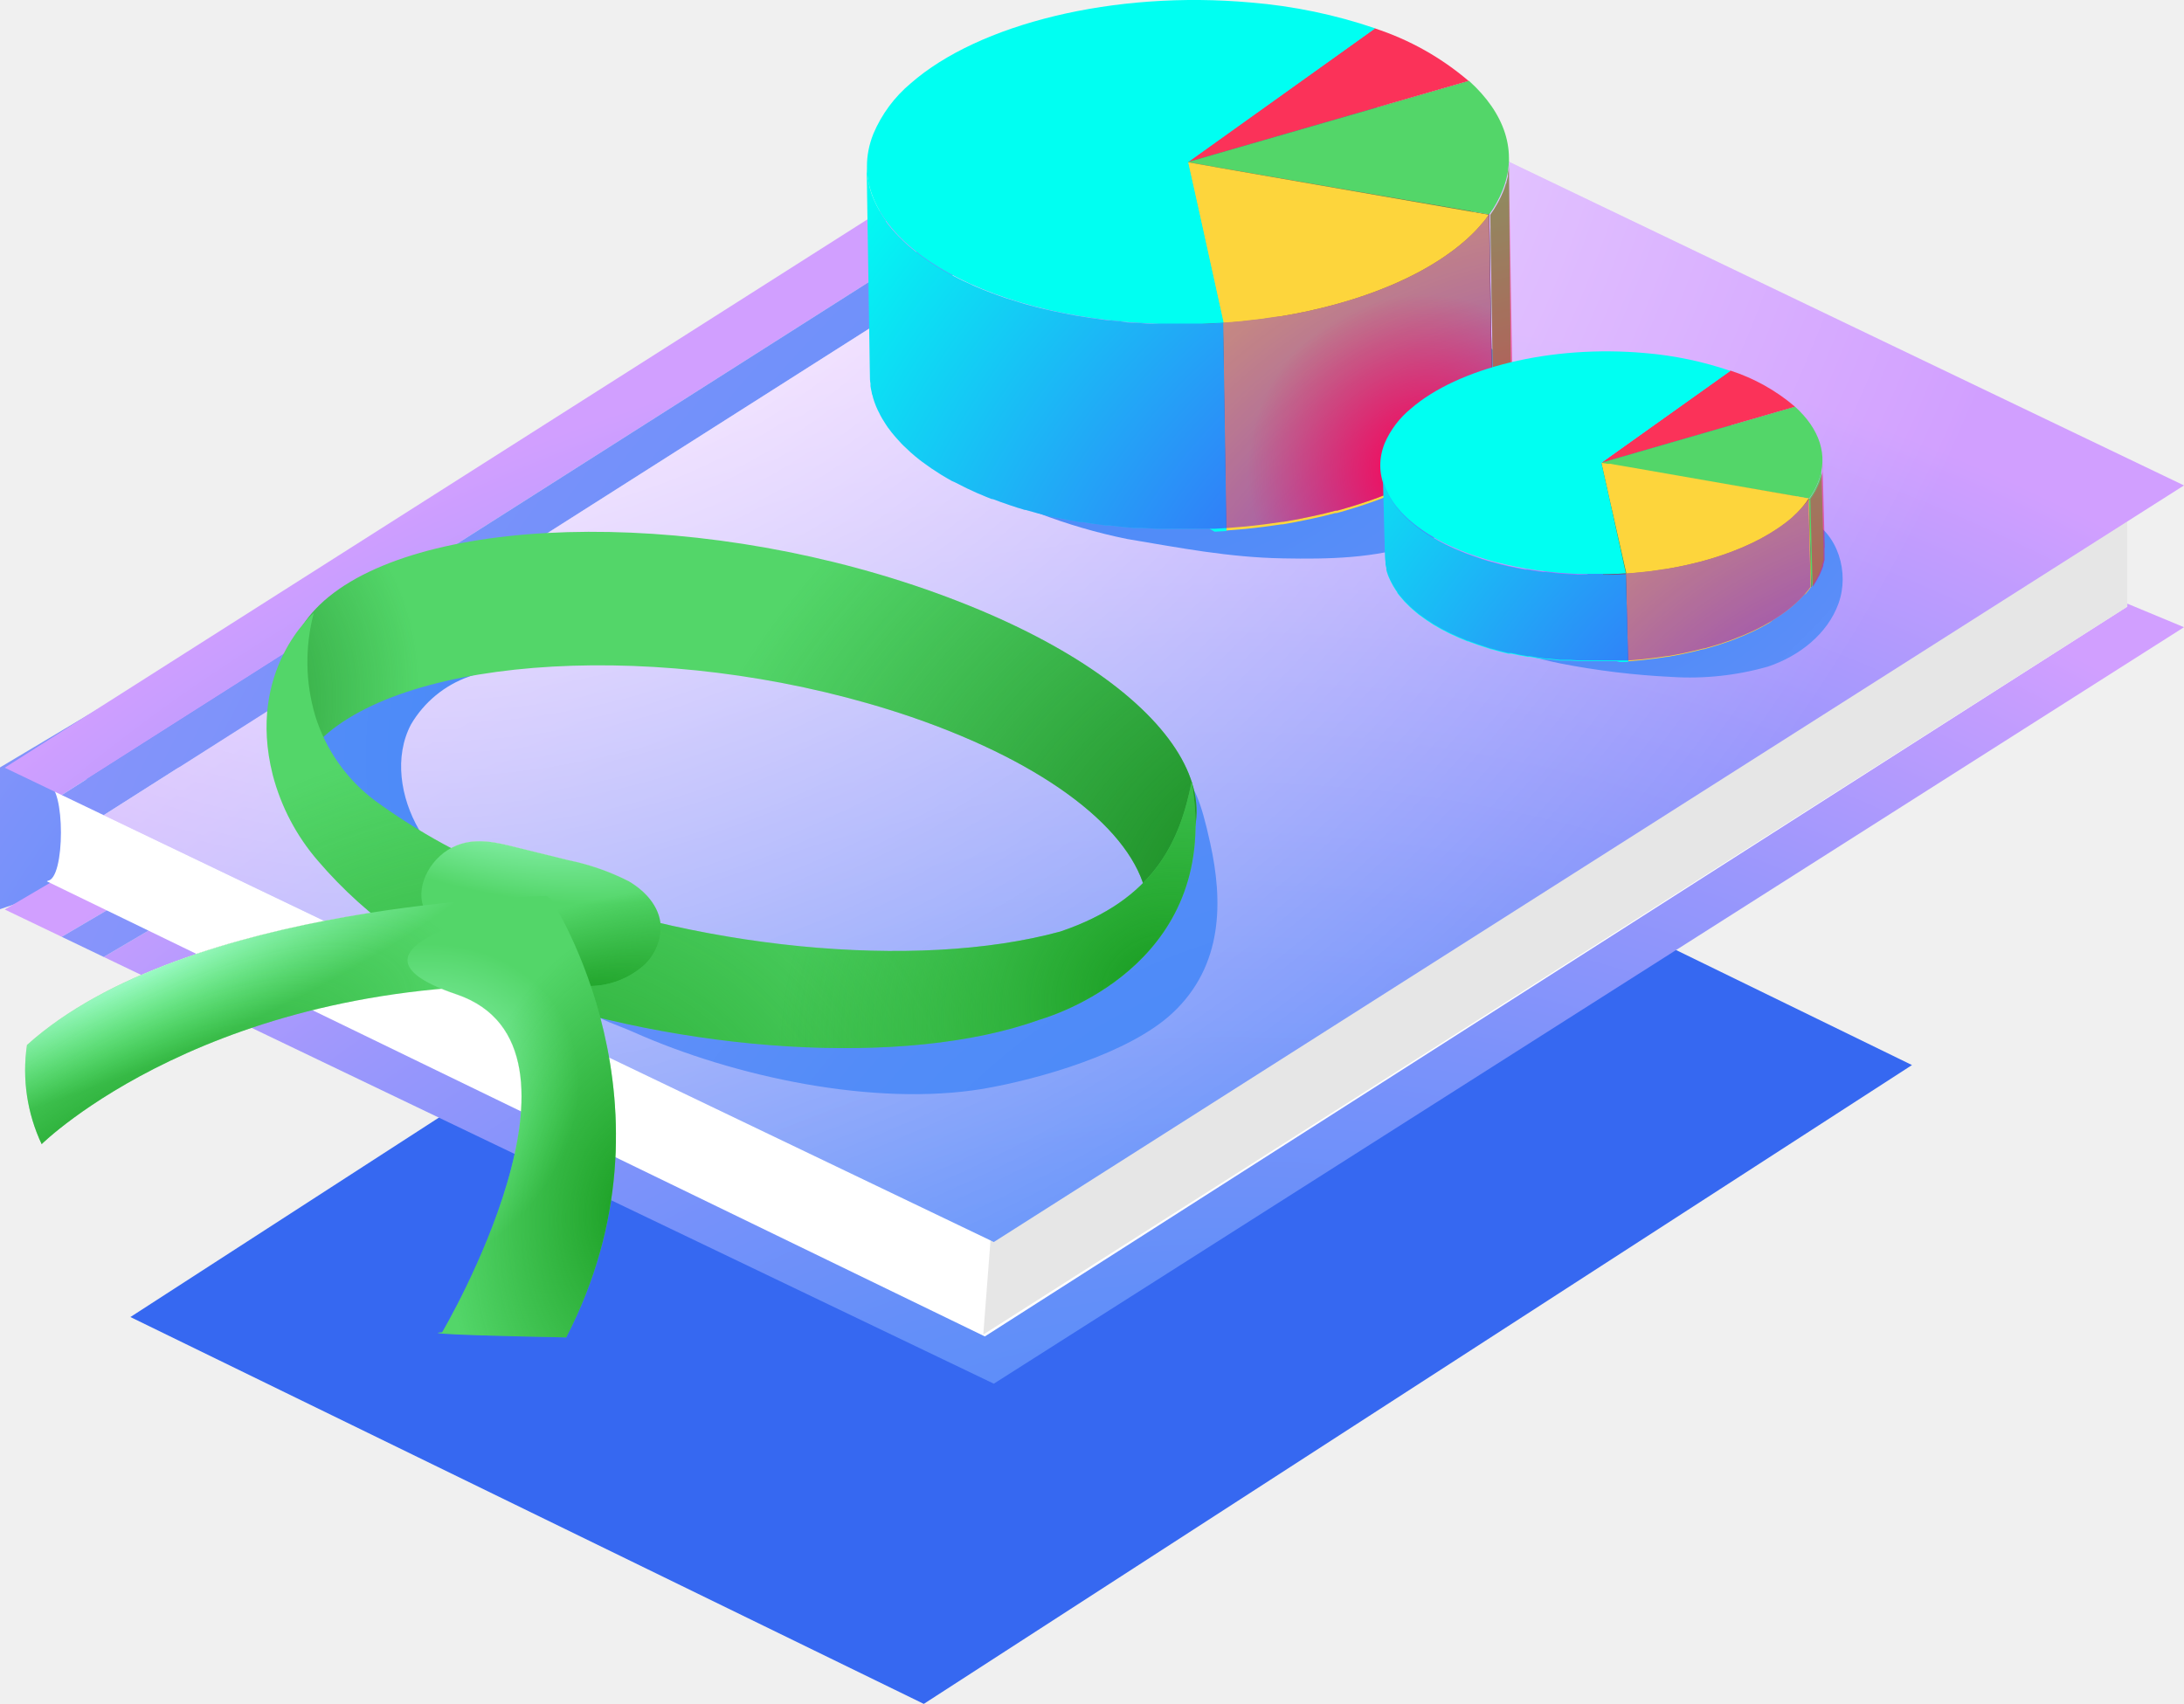
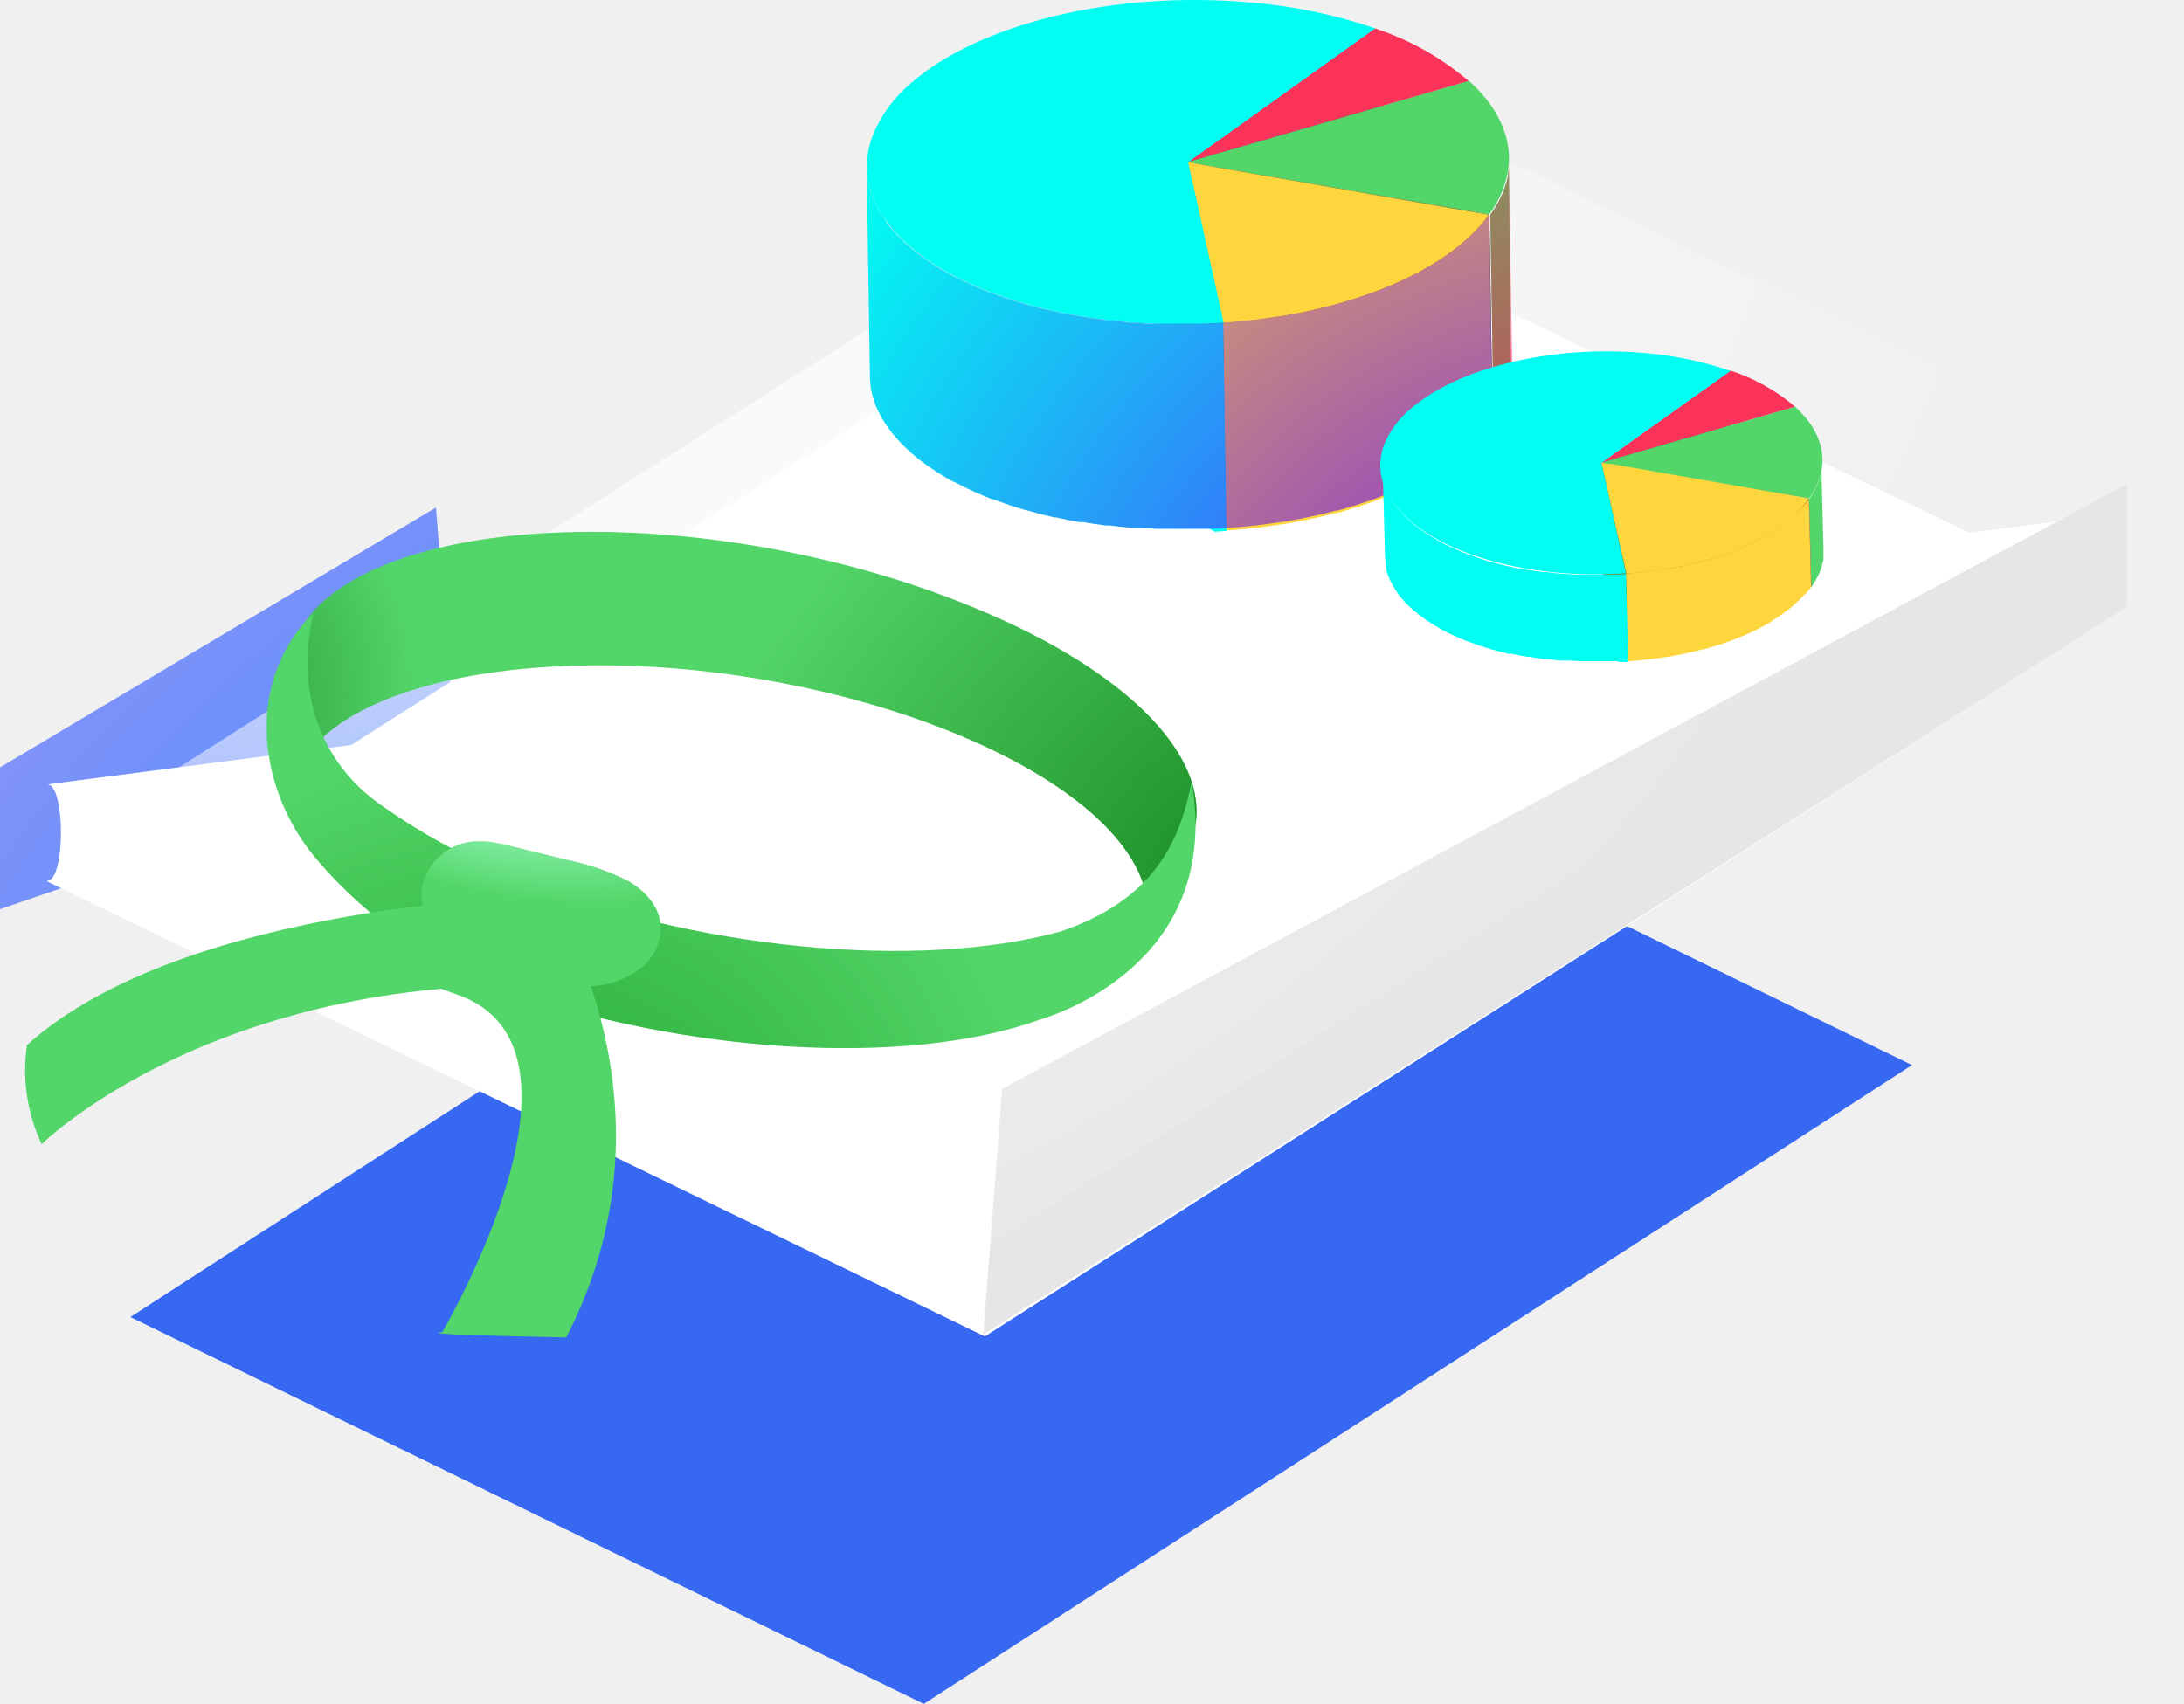
- <svg xmlns="http://www.w3.org/2000/svg" xmlns:xlink="http://www.w3.org/1999/xlink" viewBox="0 0 221.76 173.05">
+ <svg xmlns="http://www.w3.org/2000/svg" xmlnsXlink="http://www.w3.org/1999/xlink" viewBox="0 0 221.76 173.05">
  <defs>
    <style>.cls-1{fill:none;}.cls-2{isolation:isolate;}.cls-3{clip-path:url(#clip-path);}.cls-4{fill:#3668f1;}.cls-5{fill:url(#radial-gradient);}.cls-6{clip-path:url(#clip-path-2);}.cls-7{fill:url(#radial-gradient-2);}.cls-8{fill:url(#radial-gradient-3);}.cls-9{fill:url(#radial-gradient-4);}.cls-10{fill:#fff;}.cls-11{fill:#e6e6e6;}.cls-12{clip-path:url(#clip-path-3);}.cls-13{fill:url(#radial-gradient-5);}.cls-14{fill:url(#radial-gradient-7);}.cls-15{fill:url(#radial-gradient-8);}.cls-16{fill:url(#radial-gradient-9);}.cls-17{fill:url(#radial-gradient-10);}.cls-18{fill:url(#radial-gradient-11);}.cls-19{fill:url(#radial-gradient-12);}.cls-20{fill:#53d669;}.cls-21{fill:url(#radial-gradient-13);}.cls-22{fill:url(#radial-gradient-14);}.cls-23{fill:url(#radial-gradient-15);}.cls-24{fill:url(#radial-gradient-16);}.cls-25,.cls-28,.cls-30{mix-blend-mode:overlay;}.cls-25{fill:url(#radial-gradient-17);}.cls-26{fill:url(#radial-gradient-18);}.cls-27{fill:url(#radial-gradient-19);}.cls-28{fill:url(#radial-gradient-20);}.cls-29{fill:url(#radial-gradient-21);}.cls-30{fill:url(#radial-gradient-22);}.cls-31{fill:#00bdb3;}.cls-32{fill:#fb3259;}.cls-33{fill:#c92847;}.cls-34{fill:#368b44;}.cls-35{clip-path:url(#clip-path-4);}.cls-36{fill:#924f31;}.cls-37{fill:#00bab1;}.cls-38{fill:#b7633e;}.cls-39{fill:#fdd53c;}.cls-40{clip-path:url(#clip-path-5);}.cls-41{fill:#846f1f;}.cls-42{fill:#00fff2;}.cls-43{fill:url(#radial-gradient-23);}.cls-44{fill:url(#radial-gradient-24);}.cls-45{fill:url(#radial-gradient-25);}.cls-46{clip-path:url(#clip-path-6);}.cls-47{clip-path:url(#clip-path-7);}.cls-48{fill:url(#radial-gradient-26);}.cls-49{fill:url(#radial-gradient-27);}</style>
    <clipPath id="clip-path">
      <polygon class="cls-1" points="13.24 133.76 113.58 68.88 194.14 108.17 93.8 173.05 13.24 133.76" />
    </clipPath>
    <radialGradient id="radial-gradient" cx="91.48" cy="146.87" r="164.57" gradientUnits="userSpaceOnUse">
      <stop offset="0" stop-color="#458af7" />
      <stop offset="0.21" stop-color="#488af7" />
      <stop offset="0.38" stop-color="#528cf8" />
      <stop offset="0.53" stop-color="#638ff9" />
      <stop offset="0.67" stop-color="#7b92fa" />
      <stop offset="0.81" stop-color="#9a97fc" />
      <stop offset="0.94" stop-color="#bf9cfe" />
      <stop offset="1" stop-color="#d19fff" />
    </radialGradient>
    <clipPath id="clip-path-2">
      <polygon class="cls-1" points="0.48 92.37 121.33 21.3 221.76 63.7 100.91 140.53 0.48 92.37" />
    </clipPath>
-     <radialGradient id="radial-gradient-2" cx="109.54" cy="209.85" r="171.18" gradientTransform="translate(13.11 10.82) scale(1.02 1)" xlink:href="#radial-gradient" />
-     <radialGradient id="radial-gradient-3" cx="109.54" cy="215.33" r="180.45" gradientTransform="translate(13.11 10.82) scale(1.02 1)" xlink:href="#radial-gradient" />
-     <radialGradient id="radial-gradient-4" cx="236.65" cy="184.39" r="360.26" gradientTransform="translate(13.11 10.82) scale(1.02 1)" xlink:href="#radial-gradient" />
+     <radialGradient id="radial-gradient-2" cx="109.54" cy="209.85" r="171.18" gradientTransform="translate(13.11 10.82) scale(1.02 1)" xlinkHref="#radial-gradient" />
+     <radialGradient id="radial-gradient-3" cx="109.54" cy="215.33" r="180.45" gradientTransform="translate(13.11 10.82) scale(1.02 1)" xlinkHref="#radial-gradient" />
+     <radialGradient id="radial-gradient-4" cx="236.65" cy="184.39" r="360.26" gradientTransform="translate(13.11 10.82) scale(1.02 1)" xlinkHref="#radial-gradient" />
    <clipPath id="clip-path-3">
      <polygon class="cls-1" points="0.48 77.97 121.33 1.14 221.76 49.3 100.91 126.14 0.48 77.97" />
    </clipPath>
-     <radialGradient id="radial-gradient-5" cx="109.54" cy="205.21" r="184.52" gradientTransform="translate(13.11 10.82) scale(1.02 1)" xlink:href="#radial-gradient" />
-     <radialGradient id="radial-gradient-7" cx="236.65" cy="177.68" r="371.84" gradientTransform="translate(13.11 10.82) scale(1.02 1)" xlink:href="#radial-gradient" />
+     <radialGradient id="radial-gradient-5" cx="109.54" cy="205.21" r="184.52" gradientTransform="translate(13.11 10.82) scale(1.02 1)" xlinkHref="#radial-gradient" />
+     <radialGradient id="radial-gradient-7" cx="236.65" cy="177.68" r="371.84" gradientTransform="translate(13.11 10.82) scale(1.02 1)" xlinkHref="#radial-gradient" />
    <radialGradient id="radial-gradient-8" cx="54.45" cy="1.91" r="168.05" gradientTransform="translate(98.17 -30.57) rotate(141.65) scale(1 0.86)" gradientUnits="userSpaceOnUse">
      <stop offset="0" stop-color="#033b1f" />
      <stop offset="0" stop-color="#fff" />
      <stop offset="1" stop-color="#fff" stop-opacity="0" />
    </radialGradient>
-     <radialGradient id="radial-gradient-9" cx="150.76" cy="31.83" r="101.53" xlink:href="#radial-gradient" />
-     <radialGradient id="radial-gradient-10" cx="103.74" cy="5.06" r="142.03" xlink:href="#radial-gradient" />
-     <radialGradient id="radial-gradient-11" cx="80.46" cy="76.85" r="128.31" xlink:href="#radial-gradient" />
-     <radialGradient id="radial-gradient-12" cx="141.73" cy="155.1" r="184.51" xlink:href="#radial-gradient" />
+     <radialGradient id="radial-gradient-9" cx="150.76" cy="31.83" r="101.53" xlinkHref="#radial-gradient" />
+     <radialGradient id="radial-gradient-10" cx="103.74" cy="5.06" r="142.03" xlinkHref="#radial-gradient" />
+     <radialGradient id="radial-gradient-11" cx="80.46" cy="76.85" r="128.31" xlinkHref="#radial-gradient" />
+     <radialGradient id="radial-gradient-12" cx="141.73" cy="155.1" r="184.51" xlinkHref="#radial-gradient" />
    <radialGradient id="radial-gradient-13" cx="46.76" cy="112.07" r="29.2" gradientTransform="matrix(1.1, -0.19, 0, 1, -40.99, -28.34)" gradientUnits="userSpaceOnUse">
      <stop offset="0" stop-color="#147a1b" />
      <stop offset="1" stop-color="#147a1b" stop-opacity="0" />
    </radialGradient>
    <radialGradient id="radial-gradient-14" cx="156.08" cy="148.61" r="60.02" gradientTransform="matrix(1.1, -0.19, 0, 1, -40.99, -28.34)" gradientUnits="userSpaceOnUse">
      <stop offset="0" stop-color="#16851d" />
      <stop offset="1" stop-color="#16851d" stop-opacity="0" />
    </radialGradient>
    <radialGradient id="radial-gradient-15" cx="78.83" cy="173.02" r="54.93" gradientTransform="matrix(1.1, -0.19, 0, 1, -40.99, -28.34)" gradientUnits="userSpaceOnUse">
      <stop offset="0" stop-color="#1a9d22" />
      <stop offset="1" stop-color="#1a9d22" stop-opacity="0" />
    </radialGradient>
-     <radialGradient id="radial-gradient-16" cx="143.72" cy="155.4" r="34.59" xlink:href="#radial-gradient-15" />
+     <radialGradient id="radial-gradient-16" cx="143.72" cy="155.4" r="34.59" xlinkHref="#radial-gradient-15" />
    <radialGradient id="radial-gradient-17" cx="81.55" cy="123.91" r="27.2" gradientTransform="matrix(0.97, 0.28, -0.18, 0.36, -8.42, 12.05)" gradientUnits="userSpaceOnUse">
      <stop offset="0" stop-color="#fff" />
      <stop offset="1" stop-color="#fff" stop-opacity="0" />
    </radialGradient>
-     <radialGradient id="radial-gradient-18" cx="89.71" cy="148.1" r="26.86" gradientTransform="matrix(1.09, -0.3, 0.04, 0.36, -46.6, 75.78)" xlink:href="#radial-gradient-15" />
-     <radialGradient id="radial-gradient-19" cx="44.5" cy="157.66" r="39.26" gradientTransform="matrix(0.96, -0.65, 0.22, 0.33, -69.3, 97.69)" xlink:href="#radial-gradient-15" />
-     <radialGradient id="radial-gradient-20" cx="49.18" cy="135.21" r="38.86" gradientTransform="matrix(1.06, -0.44, 0.08, 0.25, -49.42, 85.78)" xlink:href="#radial-gradient-17" />
-     <radialGradient id="radial-gradient-21" cx="95.72" cy="168.43" r="17.04" gradientTransform="matrix(1.1, -0.19, 0, 1.71, -40.99, -147.3)" xlink:href="#radial-gradient-15" />
-     <radialGradient id="radial-gradient-22" cx="73.57" cy="155.6" r="17.14" gradientTransform="matrix(1.1, -0.19, 0, 1, -40.99, -28.34)" xlink:href="#radial-gradient-17" />
+     <radialGradient id="radial-gradient-18" cx="89.71" cy="148.1" r="26.86" gradientTransform="matrix(1.09, -0.3, 0.04, 0.36, -46.6, 75.78)" xlinkHref="#radial-gradient-15" />
+     <radialGradient id="radial-gradient-19" cx="44.5" cy="157.66" r="39.26" gradientTransform="matrix(0.96, -0.65, 0.22, 0.33, -69.3, 97.69)" xlinkHref="#radial-gradient-15" />
+     <radialGradient id="radial-gradient-20" cx="49.18" cy="135.21" r="38.86" gradientTransform="matrix(1.06, -0.44, 0.08, 0.25, -49.42, 85.78)" xlinkHref="#radial-gradient-17" />
+     <radialGradient id="radial-gradient-21" cx="95.72" cy="168.43" r="17.04" gradientTransform="matrix(1.1, -0.19, 0, 1.71, -40.99, -147.3)" xlinkHref="#radial-gradient-15" />
+     <radialGradient id="radial-gradient-22" cx="73.57" cy="155.6" r="17.14" gradientTransform="matrix(1.1, -0.19, 0, 1, -40.99, -28.34)" xlinkHref="#radial-gradient-17" />
    <clipPath id="clip-path-4">
      <path class="cls-1" d="M151.19,21.81l.33,21.11c-10.77-1.87-21.53-3.76-27-4.71l-.34-21.1Z" />
    </clipPath>
    <clipPath id="clip-path-5">
      <path class="cls-1" d="M124.2,32.8l.33,21.11C122.65,45.3,121,38,120.92,37.58l-.33-21.11C120.68,16.86,122.32,24.2,124.2,32.8Z" />
    </clipPath>
    <radialGradient id="radial-gradient-23" cx="165.34" cy="83.22" r="101" gradientUnits="userSpaceOnUse">
      <stop offset="0" stop-color="#ff004f" />
      <stop offset="1" stop-color="#ff004f" stop-opacity="0" />
    </radialGradient>
    <radialGradient id="radial-gradient-24" cx="165.34" cy="83.22" r="101" gradientUnits="userSpaceOnUse">
      <stop offset="0" stop-color="#6200ff" />
      <stop offset="1" stop-color="#6200ff" stop-opacity="0" />
    </radialGradient>
-     <radialGradient id="radial-gradient-25" cx="144.6" cy="47.79" r="17.92" xlink:href="#radial-gradient-23" />
+     <radialGradient id="radial-gradient-25" cx="144.6" cy="47.79" r="17.92" xlinkHref="#radial-gradient-23" />
    <clipPath id="clip-path-6">
      <path class="cls-1" d="M183.67,50.7l.22,8.92c-7.41-1.29-14.82,3-18.56,2.37l-.23-14.53Z" />
    </clipPath>
    <clipPath id="clip-path-7">
      <path class="cls-1" d="M165.09,58.26l.23,8.92c-1.3-5.92-2.43-5.36-2.49-5.63L162.6,47C162.66,47.29,163.79,52.34,165.09,58.26Z" />
    </clipPath>
-     <radialGradient id="radial-gradient-26" cx="199.06" cy="97.69" r="88.26" xlink:href="#radial-gradient-23" />
-     <radialGradient id="radial-gradient-27" cx="199.06" cy="97.69" r="88.26" xlink:href="#radial-gradient-24" />
+     <radialGradient id="radial-gradient-26" cx="199.06" cy="97.69" r="88.26" xlinkHref="#radial-gradient-23" />
+     <radialGradient id="radial-gradient-27" cx="199.06" cy="97.69" r="88.26" xlinkHref="#radial-gradient-24" />
  </defs>
  <g class="cls-2">
    <g id="Layer_2" data-name="Layer 2">
      <g id="Layer_1-2" data-name="Layer 1">
        <g class="cls-2">
          <g class="cls-3">
            <polyline class="cls-4" points="194.14 108.17 113.58 68.88 13.24 133.76 93.8 173.05 194.14 108.17" />
          </g>
        </g>
        <polygon class="cls-5" points="0 77.94 0 92.34 46.31 76.44 44.26 51.55 0 77.94" />
        <g class="cls-2">
          <g class="cls-6">
            <polyline class="cls-7" points="127.12 24.07 121.33 21.3 0.48 92.37 6.26 95.15 127.12 24.07" />
            <polyline class="cls-8" points="221.76 63.7 131.38 26.12 10.53 97.19 100.91 140.53 221.76 63.7" />
            <polyline class="cls-9" points="131.38 26.12 127.12 24.07 6.26 95.15 10.53 97.19 131.38 26.12" />
          </g>
        </g>
        <path class="cls-10" d="M216,52v9.6L100,135.73,4.76,89.51l.1-.06H4.8c1.85,0,1.85-9.79,0-9.79l30.86-4,90-57.19L200,54.11Z" />
        <polygon class="cls-11" points="101.76 110.58 99.84 135.54 216 61.62 216 49.14 101.76 110.58" />
        <g class="cls-2">
          <g class="cls-12">
            <polyline class="cls-13" points="127.12 3.91 121.33 1.14 0.48 77.97 6.26 80.75 127.12 3.91" />
            <polyline class="cls-13" points="221.76 49.3 131.38 5.96 10.53 82.79 100.91 126.14 221.76 49.3" />
            <polyline class="cls-14" points="131.38 5.96 127.12 3.91 6.26 80.75 10.53 82.79 131.38 5.96" />
          </g>
        </g>
        <polyline class="cls-15" points="221.76 49.3 131.38 5.96 10.53 82.79 100.91 126.14 221.76 49.3" />
        <path class="cls-16" d="M169.73,68.75a28.92,28.92,0,0,0,9.82-1.06c3.13-1.06,6-3.28,7.13-6.4s-.05-7.09-3-8.54a10,10,0,0,0-6.1-.36c-5.45,1-10.57,3.2-15.56,5.54-2.54,1.2-5.06,2.43-7.63,3.58-1.92.86-7.15-.44-8.44,1.07a40.23,40.23,0,0,0,12.48,4.8A78.92,78.92,0,0,0,169.73,68.75Z" />
        <path class="cls-17" d="M130.27,56.71c4.63.09,9.35,0,13.73-1.48s8.44-4.59,10-8.95-.07-9.93-4.23-12c-2.61-1.27-5.69-1-8.54-.51-7.63,1.39-14.79,4.49-21.77,7.76-3.56,1.67-7.08,3.4-10.67,5-2.68,1.2-10-.62-11.81,1.5a56.54,56.54,0,0,0,17.46,6.71C119.86,55.65,124.77,56.61,130.27,56.71Z" />
        <path class="cls-18" d="M42.53,84.24C40.66,81,40,76.85,41.74,73.56a11.11,11.11,0,0,1,5.87-4.84A32.94,32.94,0,0,1,55.18,67c-4.28-1.47-8.69-3-13.2-2.66s-9.19,2.86-10.57,7.17c-1.08,3.38.06,7.1,1.9,10.14a23.11,23.11,0,0,0,7,7.23c2.16,1.43,6.71,4.15,9.36,3.47-.14-1.17-2.73-2.78-3.62-3.68A22.3,22.3,0,0,1,42.53,84.24Z" />
        <path class="cls-19" d="M99.84,110.58c5.76-1,14.84-3.62,19.2-7.68,5.21-4.85,5.13-11.46,3.84-17.28C121,77,120,78.9,113.4,75.27c2.7,5.24,5.41,11.57,2.61,16.77-2.18,4-7,5.85-11.46,6.89a73.63,73.63,0,0,1-26.09,1.31c-4.31-.55-12-2.81-16.07-.54-5.39,3-1.32,3.67,1.93,5.12C74.56,109.38,88.78,112.42,99.84,110.58Z" />
        <g class="cls-2">
          <path class="cls-20" d="M116.37,90.81c-1.36-6.37-9.82-13.18-23.85-18-22.76-7.75-49.28-6.64-59.19,1.6a13.92,13.92,0,0,0-1.18,1.1C28.2,70.22,28.23,64.8,33.4,60.6c10.56-8.59,38.75-9,62.83.06C119.57,69.43,127.86,82.85,116.37,90.81Z" />
        </g>
        <g class="cls-2">
          <path class="cls-21" d="M116.37,90.81c-1.36-6.37-9.82-13.18-23.85-18-22.76-7.75-49.28-6.64-59.19,1.6a13.92,13.92,0,0,0-1.18,1.1C28.2,70.22,28.23,64.8,33.4,60.6c10.56-8.59,38.75-9,62.83.06C119.57,69.43,127.86,82.85,116.37,90.81Z" />
        </g>
        <g class="cls-2">
          <path class="cls-22" d="M116.37,90.81c-1.36-6.37-9.82-13.18-23.85-18-22.76-7.75-49.28-6.64-59.19,1.6a13.92,13.92,0,0,0-1.18,1.1C28.2,70.22,28.23,64.8,33.4,60.6c10.56-8.59,38.75-9,62.83.06C119.57,69.43,127.86,82.85,116.37,90.81Z" />
        </g>
        <path class="cls-20" d="M121,79.37c-1.18,6-3.73,12-13.34,15.24-14.65,4-37.43,1.79-55.34-5.49a63.3,63.3,0,0,1-14.17-7.75A17.07,17.07,0,0,1,32,72.67a19.3,19.3,0,0,1-.14-10.41S25,68,27.69,78.69a21.69,21.69,0,0,0,4.59,8.73,44.94,44.94,0,0,0,18.95,13.07c17.91,6.39,40.65,8,54.34,3.07C108.05,102.82,124.09,97.26,121,79.37Z" />
        <path class="cls-23" d="M121,79.37c-1.18,6-3.73,12-13.34,15.24-14.65,4-37.43,1.79-55.34-5.49a63.3,63.3,0,0,1-14.17-7.75A17.07,17.07,0,0,1,32,72.67a19.3,19.3,0,0,1-.14-10.41S25,68,27.69,78.69a21.69,21.69,0,0,0,4.59,8.73,44.94,44.94,0,0,0,18.95,13.07c17.91,6.39,40.65,8,54.34,3.07C108.05,102.82,124.09,97.26,121,79.37Z" />
        <path class="cls-24" d="M121,79.37c-1.18,6-3.73,12-13.34,15.24-14.65,4-37.43,1.79-55.34-5.49a63.3,63.3,0,0,1-14.17-7.75A17.07,17.07,0,0,1,32,72.67a19.3,19.3,0,0,1-.14-10.41S25,68,27.69,78.69a21.69,21.69,0,0,0,4.59,8.73,44.94,44.94,0,0,0,18.95,13.07c17.91,6.39,40.65,8,54.34,3.07C108.05,102.82,124.09,97.26,121,79.37Z" />
        <path class="cls-20" d="M59.33,100.13a8.39,8.39,0,0,0,6.19-2.22,5.36,5.36,0,0,0,1.57-3.4c.11-2.15-1.37-3.9-3.23-5a24,24,0,0,0-6.15-2.15L52.4,86.05c-1.91-.48-4-1-6-.2-2.56,1-4.22,4-3.41,6.23.6,1.64,2.25,2.61,3.82,3.48C50.55,97.62,54.45,100,59.33,100.13Z" />
        <path class="cls-25" d="M59.33,100.13a8.39,8.39,0,0,0,6.19-2.22,5.36,5.36,0,0,0,1.57-3.4c.11-2.15-1.37-3.9-3.23-5a24,24,0,0,0-6.15-2.15L52.4,86.05c-1.91-.48-4-1-6-.2-2.56,1-4.22,4-3.41,6.23.6,1.64,2.25,2.61,3.82,3.48C50.55,97.62,54.45,100,59.33,100.13Z" />
        <path class="cls-26" d="M59.33,100.13a8.39,8.39,0,0,0,6.19-2.22,5.36,5.36,0,0,0,1.57-3.4c.11-2.15-1.37-3.9-3.23-5a24,24,0,0,0-6.15-2.15L52.4,86.05c-1.91-.48-4-1-6-.2-2.56,1-4.22,4-3.41,6.23.6,1.64,2.25,2.61,3.82,3.48C50.55,97.62,54.45,100,59.33,100.13Z" />
        <path class="cls-20" d="M55.48,91s-36.55.57-52.74,15.13A17.59,17.59,0,0,0,4.23,116.2S21.6,99,56.49,100.1C57.79,91.72,55.48,91,55.48,91Z" />
        <path class="cls-27" d="M55.48,91s-36.55.57-52.74,15.13A17.59,17.59,0,0,0,4.23,116.2S21.6,99,56.49,100.1C57.79,91.72,55.48,91,55.48,91Z" />
        <path class="cls-28" d="M55.48,91s-36.55.57-52.74,15.13A17.59,17.59,0,0,0,4.23,116.2S21.6,99,56.49,100.1C57.79,91.72,55.48,91,55.48,91Z" />
        <path class="cls-20" d="M56,91.42s13.67,20.84,1.49,44.41c-16.65-.32-12.6-.52-12.6-.52S62,106.34,46.38,101C31,95.82,56,91.42,56,91.42Z" />
        <path class="cls-29" d="M56,91.42s13.67,20.84,1.49,44.41c-16.65-.32-12.6-.52-12.6-.52S62,106.34,46.38,101C31,95.82,56,91.42,56,91.42Z" />
        <path class="cls-30" d="M56,91.42s13.67,20.84,1.49,44.41c-16.65-.32-12.6-.52-12.6-.52S62,106.34,46.38,101C31,95.82,56,91.42,56,91.42Z" />
        <g class="cls-2">
          <polygon class="cls-31" points="139.64 2.88 139.97 23.99 120.92 37.58 120.59 16.47 139.64 2.88" />
          <path class="cls-32" d="M120.59,16.47l19-13.59a28,28,0,0,1,9.53,5.34Z" />
          <polygon class="cls-33" points="149.17 8.22 149.5 29.33 120.92 37.58 120.59 16.47 149.17 8.22" />
          <polygon class="cls-34" points="121.44 16.62 121.77 37.73 120.92 37.58 120.59 16.47 121.44 16.62" />
          <polygon class="cls-34" points="121.84 16.69 122.17 37.8 121.77 37.73 121.44 16.62 121.84 16.69" />
          <polygon class="cls-34" points="122.68 16.84 123.02 37.95 122.17 37.8 121.84 16.69 122.68 16.84" />
          <polygon class="cls-34" points="123.71 17.02 124.05 38.13 123.02 37.95 122.68 16.84 123.71 17.02" />
          <polygon class="cls-34" points="124.22 17.11 124.56 38.22 124.05 38.13 123.71 17.02 124.22 17.11" />
          <path class="cls-20" d="M153.35,38.91c0-.09,0-.18.05-.26a1.1,1.1,0,0,0,0-.16,3.05,3.05,0,0,0,0-.41l0-.23q0-.37,0-.75v0L153.2,16a5.4,5.4,0,0,1,0,.8,1.8,1.8,0,0,1,0,.22c0,.19-.05.38-.08.57s0,.17,0,.26-.08.36-.13.54,0,.18-.08.26a7.75,7.75,0,0,1-.26.77,11.33,11.33,0,0,1-.53,1.12l-.09.16a10.47,10.47,0,0,1-.71,1.12h0l.34,21.11.23-.34c.17-.26.33-.52.48-.79,0,0,0-.1.08-.16l.21-.38c.12-.24.22-.49.32-.74s.16-.41.23-.62a.74.74,0,0,1,0-.14c0-.09,0-.17.07-.26S153.31,39.09,153.35,38.91Z" />
          <polygon class="cls-34" points="151.22 21.77 151.56 42.88 124.56 38.22 124.22 17.11 151.22 21.77" />
          <path class="cls-20" d="M120.59,16.47l28.58-8.25c3.59,3.25,5,7.16,3.38,11.15a11.41,11.41,0,0,1-1.33,2.4l-27-4.66-.51-.09-1-.18-.84-.15-.4-.07Z" />
          <g class="cls-2">
            <g class="cls-35">
              <g class="cls-2">
                <path class="cls-36" d="M151.19,21.81l.33,21.11c-10.77-1.87-21.53-3.76-27-4.71l-.34-21.1,27,4.7" />
              </g>
            </g>
          </g>
          <path class="cls-37" d="M124.22,17.11l27,4.66,0,0Z" />
          <polygon class="cls-38" points="151.22 21.77 151.56 42.88 151.52 42.92 151.19 21.81 151.22 21.77" />
          <path class="cls-39" d="M150.73,43.92l.09-.11c.25-.29.49-.59.7-.89l-.33-21.11c-.22.3-.46.6-.71.89l-.24.28c-.12.14-.25.27-.38.41l-.29.3-.42.4-.46.42c-.3.26-.62.52-.95.78l-.33.24-.72.51-.35.24c-.24.16-.49.32-.75.47l-.38.24-.87.49-.3.17-1.21.61q-.78.38-1.59.72l-.44.17c-.4.17-.81.33-1.23.49l-.62.22c-.38.14-.76.27-1.15.39q-.33.12-.66.21l-1.25.37-.58.16c-.77.21-1.56.4-2.37.58l-.52.11c-.79.16-1.6.32-2.42.45l-.16,0-1,.14-.87.13-1,.11-.86.1c-.64.06-1.29.12-1.94.16h0l.33,21.11,1.94-.16h0l.84-.09,1-.12.87-.12,1-.14h0l.11,0c.82-.14,1.63-.29,2.42-.46l.52-.11c.81-.17,1.6-.36,2.38-.57l.14,0,.44-.12,1.24-.37.66-.21,1.16-.39.61-.22c.42-.16.83-.32,1.23-.49l.45-.18c.54-.23,1.07-.47,1.58-.71l.05,0c.4-.19.78-.39,1.16-.59.11,0,.2-.11.31-.17.29-.16.58-.32.86-.49l.39-.23.74-.47.36-.24.18-.12.53-.39.33-.25c.33-.25.65-.51,1-.77l.28-.25.19-.18.41-.39.3-.3.37-.41Z" />
          <g class="cls-2">
            <g class="cls-40">
              <g class="cls-2">
                <path class="cls-41" d="M124.2,32.8l.33,21.11C122.65,45.3,121,38,120.92,37.58l-.33-21.11c.09.39,1.73,7.73,3.61,16.33" />
              </g>
            </g>
          </g>
          <path class="cls-39" d="M120.59,16.47l.85.15.4.07.84.15,1,.18.51.09,27,4.7a15.71,15.71,0,0,1-2.5,2.7c-5.19,4.51-14.3,7.6-24.49,8.29C122.32,24.2,120.68,16.86,120.59,16.47Z" />
          <path class="cls-42" d="M123.33,54l1.2-.07L124.2,32.8c-.58,0-1.17.06-1.76.09l-1.65,0H119.7l-1.51,0-1.14,0c-.48,0-1-.05-1.45-.09s-1,0-1.47-.1-1.22-.12-1.82-.19l-.42-.06c-.78-.1-1.56-.21-2.31-.34l-.32-.05c-.81-.15-1.61-.3-2.39-.48l-.44-.1c-.3-.06-.59-.14-.89-.21l-.51-.13-.92-.25-.41-.12-1.51-.47-.34-.12c-.42-.14-.82-.29-1.22-.44l-.31-.12c-.42-.16-.84-.34-1.25-.51l-.22-.1c-.34-.15-.67-.3-1-.46l-.36-.17-.85-.44-.3-.16c-.36-.2-.72-.4-1.06-.61l-.16-.1-.84-.55-.29-.2-.68-.5-.25-.19c-.29-.23-.58-.46-.84-.69l-.1-.09c-.23-.21-.46-.42-.67-.64L91.24,24c-.18-.18-.35-.36-.51-.55l-.19-.21c-.21-.25-.41-.51-.6-.76l0-.08c-.17-.23-.32-.47-.47-.71l-.14-.24L89,20.85a2.56,2.56,0,0,1-.11-.24c-.13-.27-.25-.54-.35-.81,0,0,0,0,0,0-.09-.26-.17-.53-.24-.79l-.06-.25c0-.21-.08-.41-.11-.62s0-.17,0-.25A7.91,7.91,0,0,1,88,17l.33,21.11c0,.28,0,.57.06.85,0,.08,0,.16,0,.25s.07.41.12.62,0,.16.06.25a7.67,7.67,0,0,0,.23.78s0,0,0,0a8.33,8.33,0,0,0,.34.82l.12.23a6.63,6.63,0,0,0,.31.59l.15.24c.14.24.3.48.46.71l.06.07a8.32,8.32,0,0,0,.6.76,2,2,0,0,0,.19.22l.5.55.22.22.67.63.1.09c.27.24.55.47.84.7l.25.19.68.49.3.21.83.54.16.1c.35.21.7.42,1.06.62L97,49l.85.43.36.18,1,.46.22.09c.41.18.83.35,1.26.52l.09,0,.21.07c.4.16.8.3,1.22.44l.34.12c.5.17,1,.33,1.52.48l.08,0a3,3,0,0,0,.32.09l.93.26.5.13.89.21.29.07.15,0c.78.17,1.58.33,2.39.47l.17,0,.15,0c.76.13,1.53.24,2.32.34l.19,0,.22,0c.6.08,1.21.14,1.82.2l.58.05.89,0,1.45.09.34,0h.8l1.51,0c.14,0,.29,0,.43,0h.66c.56,0,1.11,0,1.66,0Z" />
          <path class="cls-42" d="M92.49,8.45c6.86-6,20.57-9.46,34.57-8.19a52.4,52.4,0,0,1,12.58,2.62l-19,13.59c.09.39,1.73,7.73,3.61,16.33a64,64,0,0,1-10.07-.11c-17.65-1.6-29.06-10.15-25.5-19.1A13.57,13.57,0,0,1,92.49,8.45Z" />
        </g>
        <path class="cls-43" d="M153.54,37.06,153.2,16a5.4,5.4,0,0,1,0,.8,1.8,1.8,0,0,1,0,.22c0,.19-.05.38-.08.57s0,.17,0,.26-.08.36-.13.54,0,.18-.08.26a7.75,7.75,0,0,1-.26.77,11.33,11.33,0,0,1-.53,1.12l-.09.16a10.47,10.47,0,0,1-.71,1.12h0l.34,21.11.23-.34c.17-.26.33-.52.48-.79,0,0,0-.1.08-.16l.21-.38c.12-.24.22-.49.32-.74s.16-.41.23-.62a.74.74,0,0,1,0-.14c0-.09,0-.17.07-.26s.09-.36.13-.54,0-.18.05-.26a1.1,1.1,0,0,0,0-.16,3.05,3.05,0,0,0,0-.41l0-.23q0-.37,0-.75Z" />
        <path class="cls-44" d="M150.48,22.7l-.24.28c-.12.14-.25.27-.38.41l-.29.3-.42.4-.46.42c-.3.26-.62.52-.95.78l-.33.24-.72.51-.35.24c-.24.16-.49.32-.75.47l-.38.24-.87.49-.3.17-1.21.61q-.78.38-1.59.72l-.44.17c-.4.17-.81.33-1.23.49l-.62.22c-.38.14-.76.27-1.15.39q-.33.12-.66.21l-1.25.37-.58.16c-.77.21-1.56.4-2.37.58l-.52.11c-.79.16-1.6.32-2.42.45l-.16,0-1,.14-.87.13-1,.11-.86.1c-.64.06-1.29.12-1.94.16s-1.17.06-1.76.09l-1.65,0H119.7l-1.51,0-1.14,0c-.48,0-1-.05-1.45-.09s-1,0-1.47-.1-1.22-.12-1.82-.19l-.42-.06c-.78-.1-1.56-.21-2.31-.34l-.32-.05c-.81-.15-1.61-.3-2.39-.48l-.44-.1c-.3-.06-.59-.14-.89-.21l-.51-.13-.92-.25-.41-.12-1.51-.47-.34-.12c-.42-.14-.82-.29-1.22-.44l-.31-.12c-.42-.16-.84-.34-1.25-.51l-.22-.1c-.34-.15-.67-.3-1-.46l-.36-.17-.85-.44-.3-.16c-.36-.2-.72-.4-1.06-.61l-.16-.1-.84-.55-.29-.2-.68-.5-.25-.19c-.29-.23-.58-.46-.84-.69l-.1-.09c-.23-.21-.46-.42-.67-.64L91.24,24c-.18-.18-.35-.36-.51-.55l-.19-.21c-.21-.25-.41-.51-.6-.76l0-.08c-.17-.23-.32-.47-.47-.71l-.14-.24L89,20.85a2.56,2.56,0,0,1-.11-.24c-.13-.27-.25-.54-.35-.81,0,0,0,0,0,0-.09-.26-.17-.53-.24-.79l-.06-.25c0-.21-.08-.41-.11-.62s0-.17,0-.25A7.91,7.91,0,0,1,88,17l.33,21.11c0,.28,0,.57.06.85,0,.08,0,.16,0,.25s.07.41.12.62,0,.16.06.25a7.67,7.67,0,0,0,.23.78s0,0,0,0a8.33,8.33,0,0,0,.34.82l.12.23a6.63,6.63,0,0,0,.31.59l.15.24c.14.24.3.48.46.71l.06.07a8.32,8.32,0,0,0,.6.76,2,2,0,0,0,.19.22l.5.55.22.22.67.63.1.09c.27.24.55.47.84.7l.25.19.68.49.3.21.83.54.16.1c.35.21.7.42,1.06.62L97,49l.85.43.36.18,1,.46.22.09c.41.18.83.35,1.26.52l.09,0,.21.07c.4.16.8.3,1.22.44l.34.12c.5.17,1,.33,1.52.48l.08,0a3,3,0,0,0,.32.09l.93.26.5.13.89.21.29.07.15,0c.78.17,1.58.33,2.39.47l.17,0,.15,0c.76.13,1.53.24,2.32.34l.19,0,.22,0c.6.08,1.21.14,1.82.2l.58.05.89,0,1.45.09.34,0h.8l1.51,0c.14,0,.29,0,.43,0h.66c.56,0,1.11,0,1.66,0h.55l1.2-.07,1.94-.16h0l.84-.09,1-.12.87-.12,1-.14h0l.11,0c.82-.14,1.63-.29,2.42-.46l.52-.11c.81-.17,1.6-.36,2.38-.57l.14,0,.44-.12,1.24-.37.66-.21,1.16-.39.61-.22c.42-.16.83-.32,1.23-.49l.45-.18c.54-.23,1.07-.47,1.58-.71l.05,0c.4-.19.78-.39,1.16-.59.11,0,.2-.11.31-.17.29-.16.58-.32.86-.49l.39-.23.74-.47.36-.24.18-.12.53-.39.33-.25c.33-.25.65-.51,1-.77l.28-.25.19-.18.41-.39.3-.3.37-.41.16-.17.09-.11c.25-.29.49-.59.7-.89l-.33-21.11C151,22.11,150.73,22.41,150.48,22.7Z" />
        <path class="cls-45" d="M150.48,22.7l-.24.28c-.12.14-.25.27-.38.41l-.29.3-.42.4-.46.42c-.3.26-.62.52-.95.78l-.33.24-.72.51-.35.24c-.24.16-.49.32-.75.47l-.38.24-.87.49-.3.17-1.21.61q-.78.38-1.59.72l-.44.17c-.4.17-.81.33-1.23.49l-.62.22c-.38.14-.76.27-1.15.39q-.33.12-.66.21l-1.25.37-.58.16c-.77.21-1.56.4-2.37.58l-.52.11c-.79.16-1.6.32-2.42.45l-.16,0-1,.14-.87.13-1,.11-.86.1c-.64.06-1.29.12-1.94.16s-1.17.06-1.76.09l-1.65,0H119.7l-1.51,0-1.14,0c-.48,0-1-.05-1.45-.09s-1,0-1.47-.1-1.22-.12-1.82-.19l-.42-.06c-.78-.1-1.56-.21-2.31-.34l-.32-.05c-.81-.15-1.61-.3-2.39-.48l-.44-.1c-.3-.06-.59-.14-.89-.21l-.51-.13-.92-.25-.41-.12-1.51-.47-.34-.12c-.42-.14-.82-.29-1.22-.44l-.31-.12c-.42-.16-.84-.34-1.25-.51l-.22-.1c-.34-.15-.67-.3-1-.46l-.36-.17-.85-.44-.3-.16c-.36-.2-.72-.4-1.06-.61l-.16-.1-.84-.55-.29-.2-.68-.5-.25-.19c-.29-.23-.58-.46-.84-.69l-.1-.09c-.23-.21-.46-.42-.67-.64L91.24,24c-.18-.18-.35-.36-.51-.55l-.19-.21c-.21-.25-.41-.51-.6-.76l0-.08c-.17-.23-.32-.47-.47-.71l-.14-.24L89,20.85a2.56,2.56,0,0,1-.11-.24c-.13-.27-.25-.54-.35-.81,0,0,0,0,0,0-.09-.26-.17-.53-.24-.79l-.06-.25c0-.21-.08-.41-.11-.62s0-.17,0-.25A7.91,7.91,0,0,1,88,17l.33,21.11c0,.28,0,.57.06.85,0,.08,0,.16,0,.25s.07.41.12.62,0,.16.06.25a7.67,7.67,0,0,0,.23.78s0,0,0,0a8.33,8.33,0,0,0,.34.82l.12.23a6.63,6.63,0,0,0,.31.59l.15.24c.14.24.3.48.46.71l.06.07a8.32,8.32,0,0,0,.6.76,2,2,0,0,0,.19.22l.5.55.22.22.67.63.1.09c.27.24.55.47.84.7l.25.19.68.49.3.21.83.54.16.1c.35.21.7.42,1.06.62L97,49l.85.43.36.18,1,.46.22.09c.41.18.83.35,1.26.52l.09,0,.21.07c.4.16.8.3,1.22.44l.34.12c.5.17,1,.33,1.52.48l.08,0a3,3,0,0,0,.32.09l.93.26.5.13.89.21.29.07.15,0c.78.17,1.58.33,2.39.47l.17,0,.15,0c.76.13,1.53.24,2.32.34l.19,0,.22,0c.6.08,1.21.14,1.82.2l.58.05.89,0,1.45.09.34,0h.8l1.51,0c.14,0,.29,0,.43,0h.66c.56,0,1.11,0,1.66,0h.55l1.2-.07,1.94-.16h0l.84-.09,1-.12.87-.12,1-.14h0l.11,0c.82-.14,1.63-.29,2.42-.46l.52-.11c.81-.17,1.6-.36,2.38-.57l.14,0,.44-.12,1.24-.37.66-.21,1.16-.39.61-.22c.42-.16.83-.32,1.23-.49l.45-.18c.54-.23,1.07-.47,1.58-.71l.05,0c.4-.19.78-.39,1.16-.59.11,0,.2-.11.31-.17.29-.16.58-.32.86-.49l.39-.23.74-.47.36-.24.18-.12.53-.39.33-.25c.33-.25.65-.51,1-.77l.28-.25.19-.18.41-.39.3-.3.37-.41.16-.17.09-.11c.25-.29.49-.59.7-.89l-.33-21.11C151,22.11,150.73,22.41,150.48,22.7Z" />
        <g class="cls-2">
          <polygon class="cls-31" points="175.71 37.67 175.94 52.2 162.83 61.55 162.6 47.03 175.71 37.67" />
          <path class="cls-32" d="M162.6,47l13.11-9.36a19.21,19.21,0,0,1,6.56,3.67Z" />
          <polygon class="cls-33" points="182.27 41.34 182.5 55.87 162.83 61.55 162.6 47.03 182.27 41.34" />
          <polygon class="cls-34" points="163.19 47.13 163.41 61.66 162.83 61.55 162.6 47.03 163.19 47.13" />
          <polygon class="cls-34" points="163.46 47.18 163.69 61.7 163.41 61.66 163.19 47.13 163.46 47.18" />
          <polygon class="cls-34" points="164.04 47.28 164.27 61.81 163.69 61.7 163.46 47.18 164.04 47.28" />
          <polygon class="cls-34" points="164.75 47.4 164.98 61.93 164.27 61.81 164.04 47.28 164.75 47.4" />
          <polygon class="cls-34" points="165.1 47.46 165.33 61.99 164.98 61.93 164.75 47.4 165.1 47.46" />
          <path class="cls-20" d="M185.15,56.86c0-.06,0-.12,0-.18a.43.43,0,0,1,0-.11l0-.29a.77.77,0,0,0,0-.15c0-.17,0-.35,0-.52v0l-.23-8.92a5,5,0,0,1,0,.55,1,1,0,0,1,0,.16c0,.13,0,.26,0,.39a1.16,1.16,0,0,1,0,.18,2.49,2.49,0,0,1-.09.37,1.21,1.21,0,0,1-.05.18,5.52,5.52,0,0,1-.18.53c-.1.26-.23.51-.36.77l-.06.11a9.06,9.06,0,0,1-.49.77h0l.23,8.92.16-.23c.12-.18.22-.36.33-.55a.37.37,0,0,0,.05-.11l.15-.26c.08-.17.15-.34.22-.51s.11-.28.16-.43,0-.06,0-.09a1.21,1.21,0,0,0,.05-.18A2.83,2.83,0,0,0,185.15,56.86Z" />
          <polygon class="cls-34" points="183.69 50.67 183.92 59.59 165.33 61.99 165.1 47.46 183.69 50.67" />
          <path class="cls-20" d="M162.6,47l19.67-5.69c2.47,2.24,3.43,4.93,2.33,7.68a7.68,7.68,0,0,1-.91,1.65L165.1,47.46l-.35-.06-.71-.12-.58-.1-.27,0Z" />
          <g class="cls-2">
            <g class="cls-46">
              <g class="cls-2">
                <path class="cls-36" d="M183.67,50.7l.22,8.92c-7.41-1.29-14.82,3-18.56,2.37l-.23-14.53,18.57,3.24" />
              </g>
            </g>
          </g>
          <path class="cls-37" d="M165.1,47.46l18.59,3.21,0,0Z" />
          <polygon class="cls-38" points="183.69 50.67 183.92 59.59 183.9 59.62 183.66 50.7 183.69 50.67" />
          <path class="cls-39" d="M183.35,60.31l.06-.08c.17-.2.33-.4.48-.61l-.22-8.92c-.15.21-.32.41-.49.61l-.17.2-.26.27-.2.21a3.58,3.58,0,0,1-.29.27l-.31.3c-.21.18-.43.36-.66.53l-.23.17c-.16.12-.32.24-.49.35l-.24.16-.52.33-.26.16-.6.34-.21.12-.83.42-1.09.49-.3.12-.86.34-.42.15-.79.27-.46.15-.85.25-.4.11c-.54.14-1.08.27-1.64.39l-.36.08c-.54.11-1.1.22-1.66.31l-.11,0-.66.1-.6.09-.7.08-.59.06c-.44.05-.88.08-1.33.11h0l.23,8.92,1.33-.11h0l.59-.07.68-.08.59-.08.67-.1h0l.08,0c.56-.09,1.12-.2,1.66-.31l.36-.08c.56-.12,1.1-.25,1.63-.39l.11,0,.3-.09.85-.25.45-.14.8-.27.42-.15.85-.34.31-.12,1.09-.49,0,0c.28-.13.54-.27.8-.41l.21-.11.6-.34L180,63l.51-.33.25-.16.12-.09c.13-.08.25-.17.37-.26l.23-.17c.22-.18.45-.35.65-.54l.19-.16.13-.13.29-.27.2-.21.26-.28Z" />
          <g class="cls-2">
            <g class="cls-47">
              <g class="cls-2">
                <path class="cls-41" d="M165.09,58.26l.23,8.92c-1.3-5.92-2.43-5.36-2.49-5.63L162.6,47c.06.26,1.19,5.31,2.49,11.23" />
              </g>
            </g>
          </g>
          <path class="cls-39" d="M162.6,47l.59.1.27,0,.58.1.71.12.35.06,18.57,3.24A11.43,11.43,0,0,1,182,52.56c-3.58,3.1-9.85,5.23-16.86,5.7C163.79,52.34,162.66,47.29,162.6,47Z" />
          <path class="cls-42" d="M164.48,67.23l.84,0-.23-8.92c-.4,0-.81.05-1.21.06s-.76,0-1.14,0H162l-1,0-.79,0-1-.06-1-.07-1.25-.14-.29,0q-.81-.1-1.59-.24l-.22,0q-.84-.15-1.65-.33l-.3-.07-.61-.15-.35-.09-.63-.17-.28-.08q-.54-.15-1-.33l-.23-.08-.84-.3-.21-.08c-.29-.12-.58-.23-.86-.36l-.16-.06-.68-.32-.25-.12-.58-.3-.2-.11-.73-.42-.11-.07c-.2-.12-.39-.25-.58-.38l-.2-.14c-.16-.11-.32-.22-.47-.34l-.17-.13c-.2-.16-.4-.32-.58-.48l-.07-.06-.46-.43-.15-.16c-.12-.12-.24-.25-.35-.38a.86.86,0,0,1-.13-.14c-.15-.18-.29-.35-.42-.53l0,0c-.12-.16-.22-.32-.32-.48l-.1-.17c-.08-.13-.15-.27-.22-.41l-.08-.16a5.55,5.55,0,0,1-.24-.56v0a4.26,4.26,0,0,1-.17-.54c0-.05,0-.11,0-.17s-.06-.28-.08-.42a1.1,1.1,0,0,1,0-.18,5.67,5.67,0,0,1,0-.58l.23,8.92a5.67,5.67,0,0,0,.05.58.88.88,0,0,0,0,.17c0,.15.05.29.08.43s0,.11,0,.17.1.36.16.54v0c.07.19.15.37.24.56l.08.16.22.41a1.4,1.4,0,0,0,.1.16,5.14,5.14,0,0,0,.32.49l0,.05c.13.18.27.35.42.52l.13.15a4.14,4.14,0,0,0,.35.38l.15.15c.14.15.3.3.46.44l.07.06.57.48.18.13.47.34.2.14.58.38.11.07.72.42.21.11.58.3.25.12.68.31.15.07.87.36.07,0,.14.06.84.3.24.08,1,.33,0,0,.23.06.63.17.35.09.61.15.2,0,.1,0c.54.12,1.09.22,1.65.32l.12,0h.1q.78.14,1.59.24l.13,0h.16l1.25.14.4,0,.61,0,1,.06h.79l1,0H163q.57,0,1.14,0Z" />
          <path class="cls-42" d="M143.26,41.5c4.72-4.1,14.16-6.51,23.8-5.64a36.17,36.17,0,0,1,8.65,1.81L162.6,47c.06.26,1.19,5.31,2.49,11.23a43.57,43.57,0,0,1-6.94-.07c-12.14-1.1-20-7-17.55-13.15A9.32,9.32,0,0,1,143.26,41.5Z" />
        </g>
        <path class="cls-48" d="M185.28,55.58l-.23-8.92a5,5,0,0,1,0,.55,1,1,0,0,1,0,.16c0,.13,0,.26,0,.39a1.16,1.16,0,0,1,0,.18,2.49,2.49,0,0,1-.09.37,1.21,1.21,0,0,1-.05.18,5.52,5.52,0,0,1-.18.53c-.1.26-.23.51-.36.77l-.06.11a9.06,9.06,0,0,1-.49.77h0l.23,8.92.16-.23c.12-.18.22-.36.33-.55a.37.37,0,0,0,.05-.11l.15-.26c.08-.17.15-.34.22-.51s.11-.28.16-.43,0-.06,0-.09a1.21,1.21,0,0,0,.05-.18,2.83,2.83,0,0,0,.09-.37c0-.06,0-.12,0-.18a.43.43,0,0,1,0-.11l0-.29a.77.77,0,0,0,0-.15c0-.17,0-.35,0-.52Z" />
        <path class="cls-49" d="M183.18,51.31l-.17.2-.26.27-.2.21a3.58,3.58,0,0,1-.29.27l-.31.3c-.21.18-.43.36-.66.53l-.23.17c-.16.12-.32.24-.49.35l-.24.16-.52.33-.26.16-.6.34-.21.12-.83.42-1.09.49-.3.12-.86.34-.42.15-.79.27-.46.15-.85.25-.4.11c-.54.14-1.08.27-1.64.39l-.36.08c-.54.11-1.1.22-1.66.31l-.11,0-.66.1-.6.09-.7.08-.59.06c-.44.05-.88.08-1.33.11s-.81.05-1.21.06-.76,0-1.14,0H162l-1,0-.79,0-1-.06-1-.07-1.25-.14-.29,0q-.81-.1-1.59-.24l-.22,0q-.84-.15-1.65-.33l-.3-.07-.61-.15-.35-.09-.63-.17-.28-.08q-.54-.15-1-.33l-.23-.08-.84-.3-.21-.08c-.29-.12-.58-.23-.86-.36l-.16-.06-.68-.32-.25-.12-.58-.3-.2-.11-.73-.42-.11-.07c-.2-.12-.39-.25-.58-.38l-.2-.14c-.16-.11-.32-.22-.47-.34l-.17-.13c-.2-.16-.4-.32-.58-.48l-.07-.06-.46-.43-.15-.16c-.12-.12-.24-.25-.35-.38a.86.86,0,0,1-.13-.14c-.15-.18-.29-.35-.42-.53l0,0c-.12-.16-.22-.32-.32-.48l-.1-.17c-.08-.13-.15-.27-.22-.41l-.08-.16a5.55,5.55,0,0,1-.24-.56v0a4.26,4.26,0,0,1-.17-.54c0-.05,0-.11,0-.17s-.06-.28-.08-.42a1.1,1.1,0,0,1,0-.18,5.67,5.67,0,0,1,0-.58l.23,8.92a5.67,5.67,0,0,0,.05.58.88.88,0,0,0,0,.17c0,.15.05.29.08.43s0,.11,0,.17.1.36.16.54v0c.07.19.15.37.24.56l.08.16.22.41a1.4,1.4,0,0,0,.1.16,5.14,5.14,0,0,0,.32.49l0,.05c.13.18.27.35.42.52l.13.15a4.14,4.14,0,0,0,.35.38l.15.15c.14.15.3.3.46.44l.07.06.57.48.18.13.47.34.2.14.58.38.11.07.72.42.21.11.58.3.25.12.68.31.15.07.87.36.07,0,.14.06.84.3.24.08,1,.33,0,0,.23.06.63.17.35.09.61.15.2,0,.1,0c.54.12,1.09.22,1.65.32l.12,0h.1q.78.14,1.59.24l.13,0h.16l1.25.14.4,0,.61,0,1,.06h.79l1,0H163q.57,0,1.14,0h.37l.84,0,1.33-.11h0l.59-.07.68-.08.59-.08.67-.1h.11c.56-.09,1.12-.2,1.66-.31l.36-.08c.56-.12,1.1-.25,1.63-.39l.11,0,.3-.09.85-.25.45-.14.8-.27.42-.15.85-.34.31-.12,1.09-.49,0,0c.28-.13.54-.27.8-.41l.21-.11.6-.34L180,63l.51-.33.25-.16.12-.09c.13-.08.25-.17.37-.26l.23-.17c.22-.18.44-.35.65-.54l.19-.16.13-.13.29-.27.2-.21.26-.28.11-.11.06-.08c.17-.2.33-.4.48-.61l-.22-8.92C183.52,50.91,183.35,51.11,183.18,51.31Z" />
      </g>
    </g>
  </g>
</svg>
